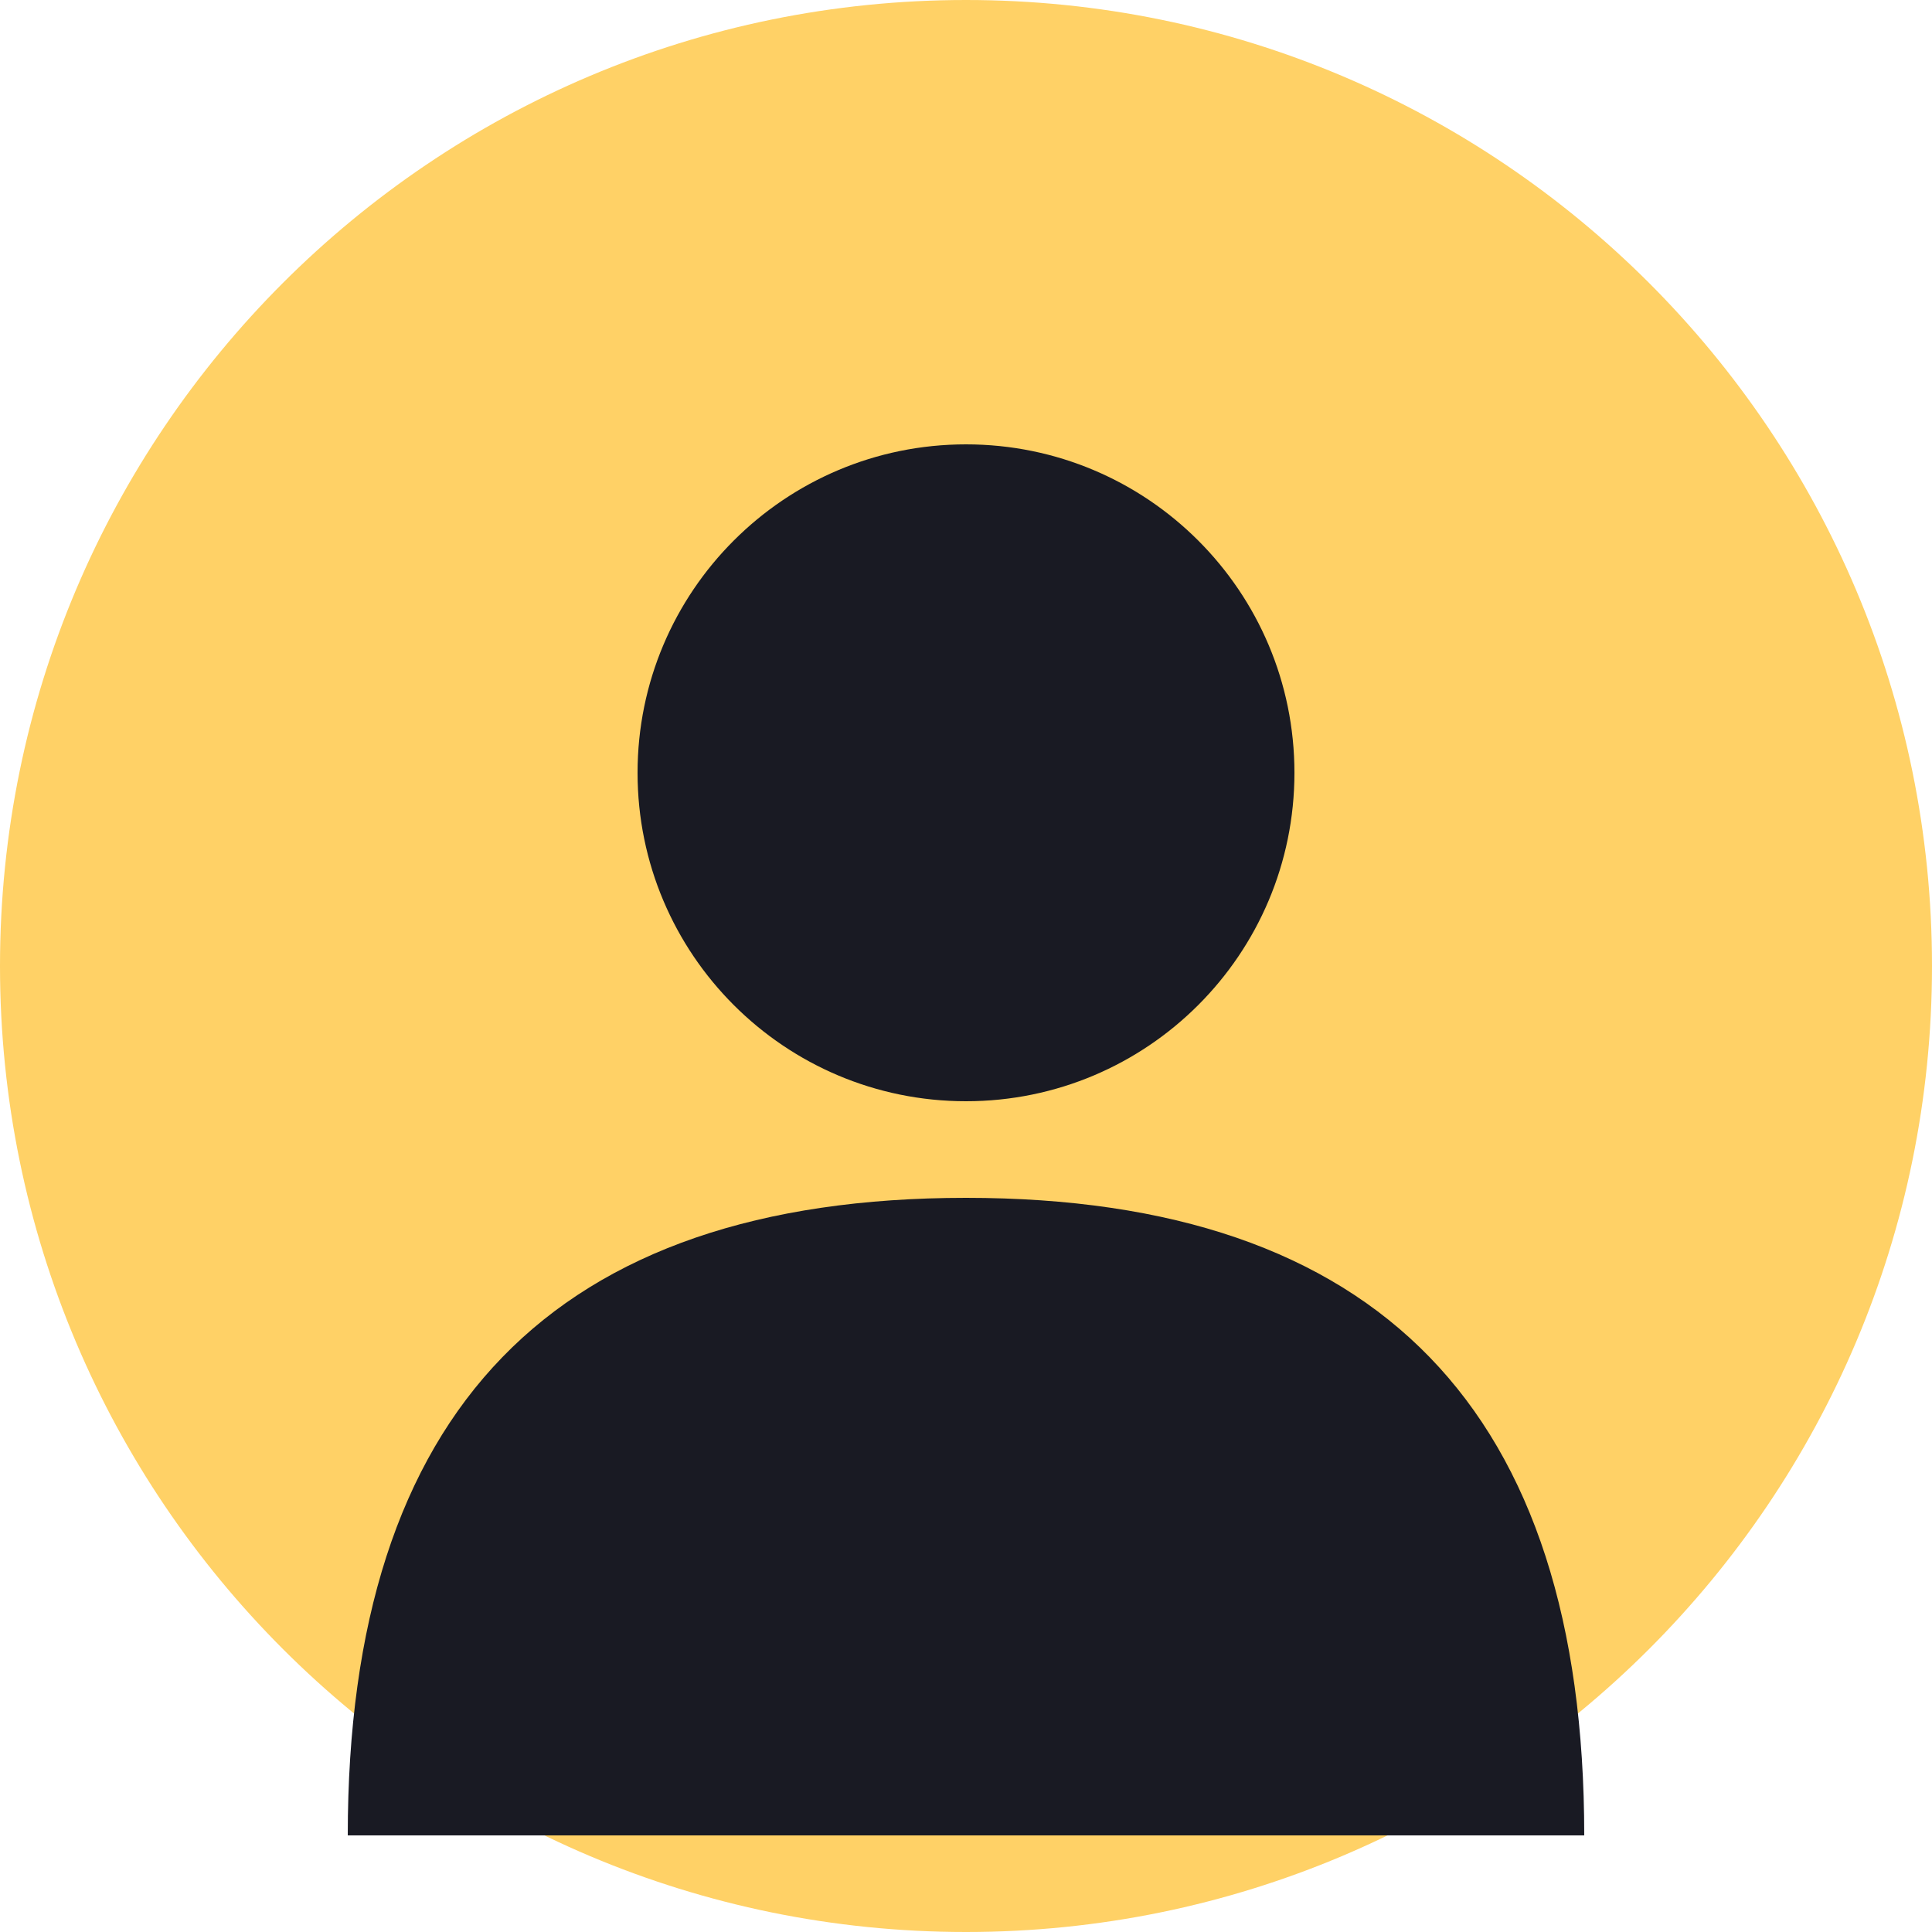
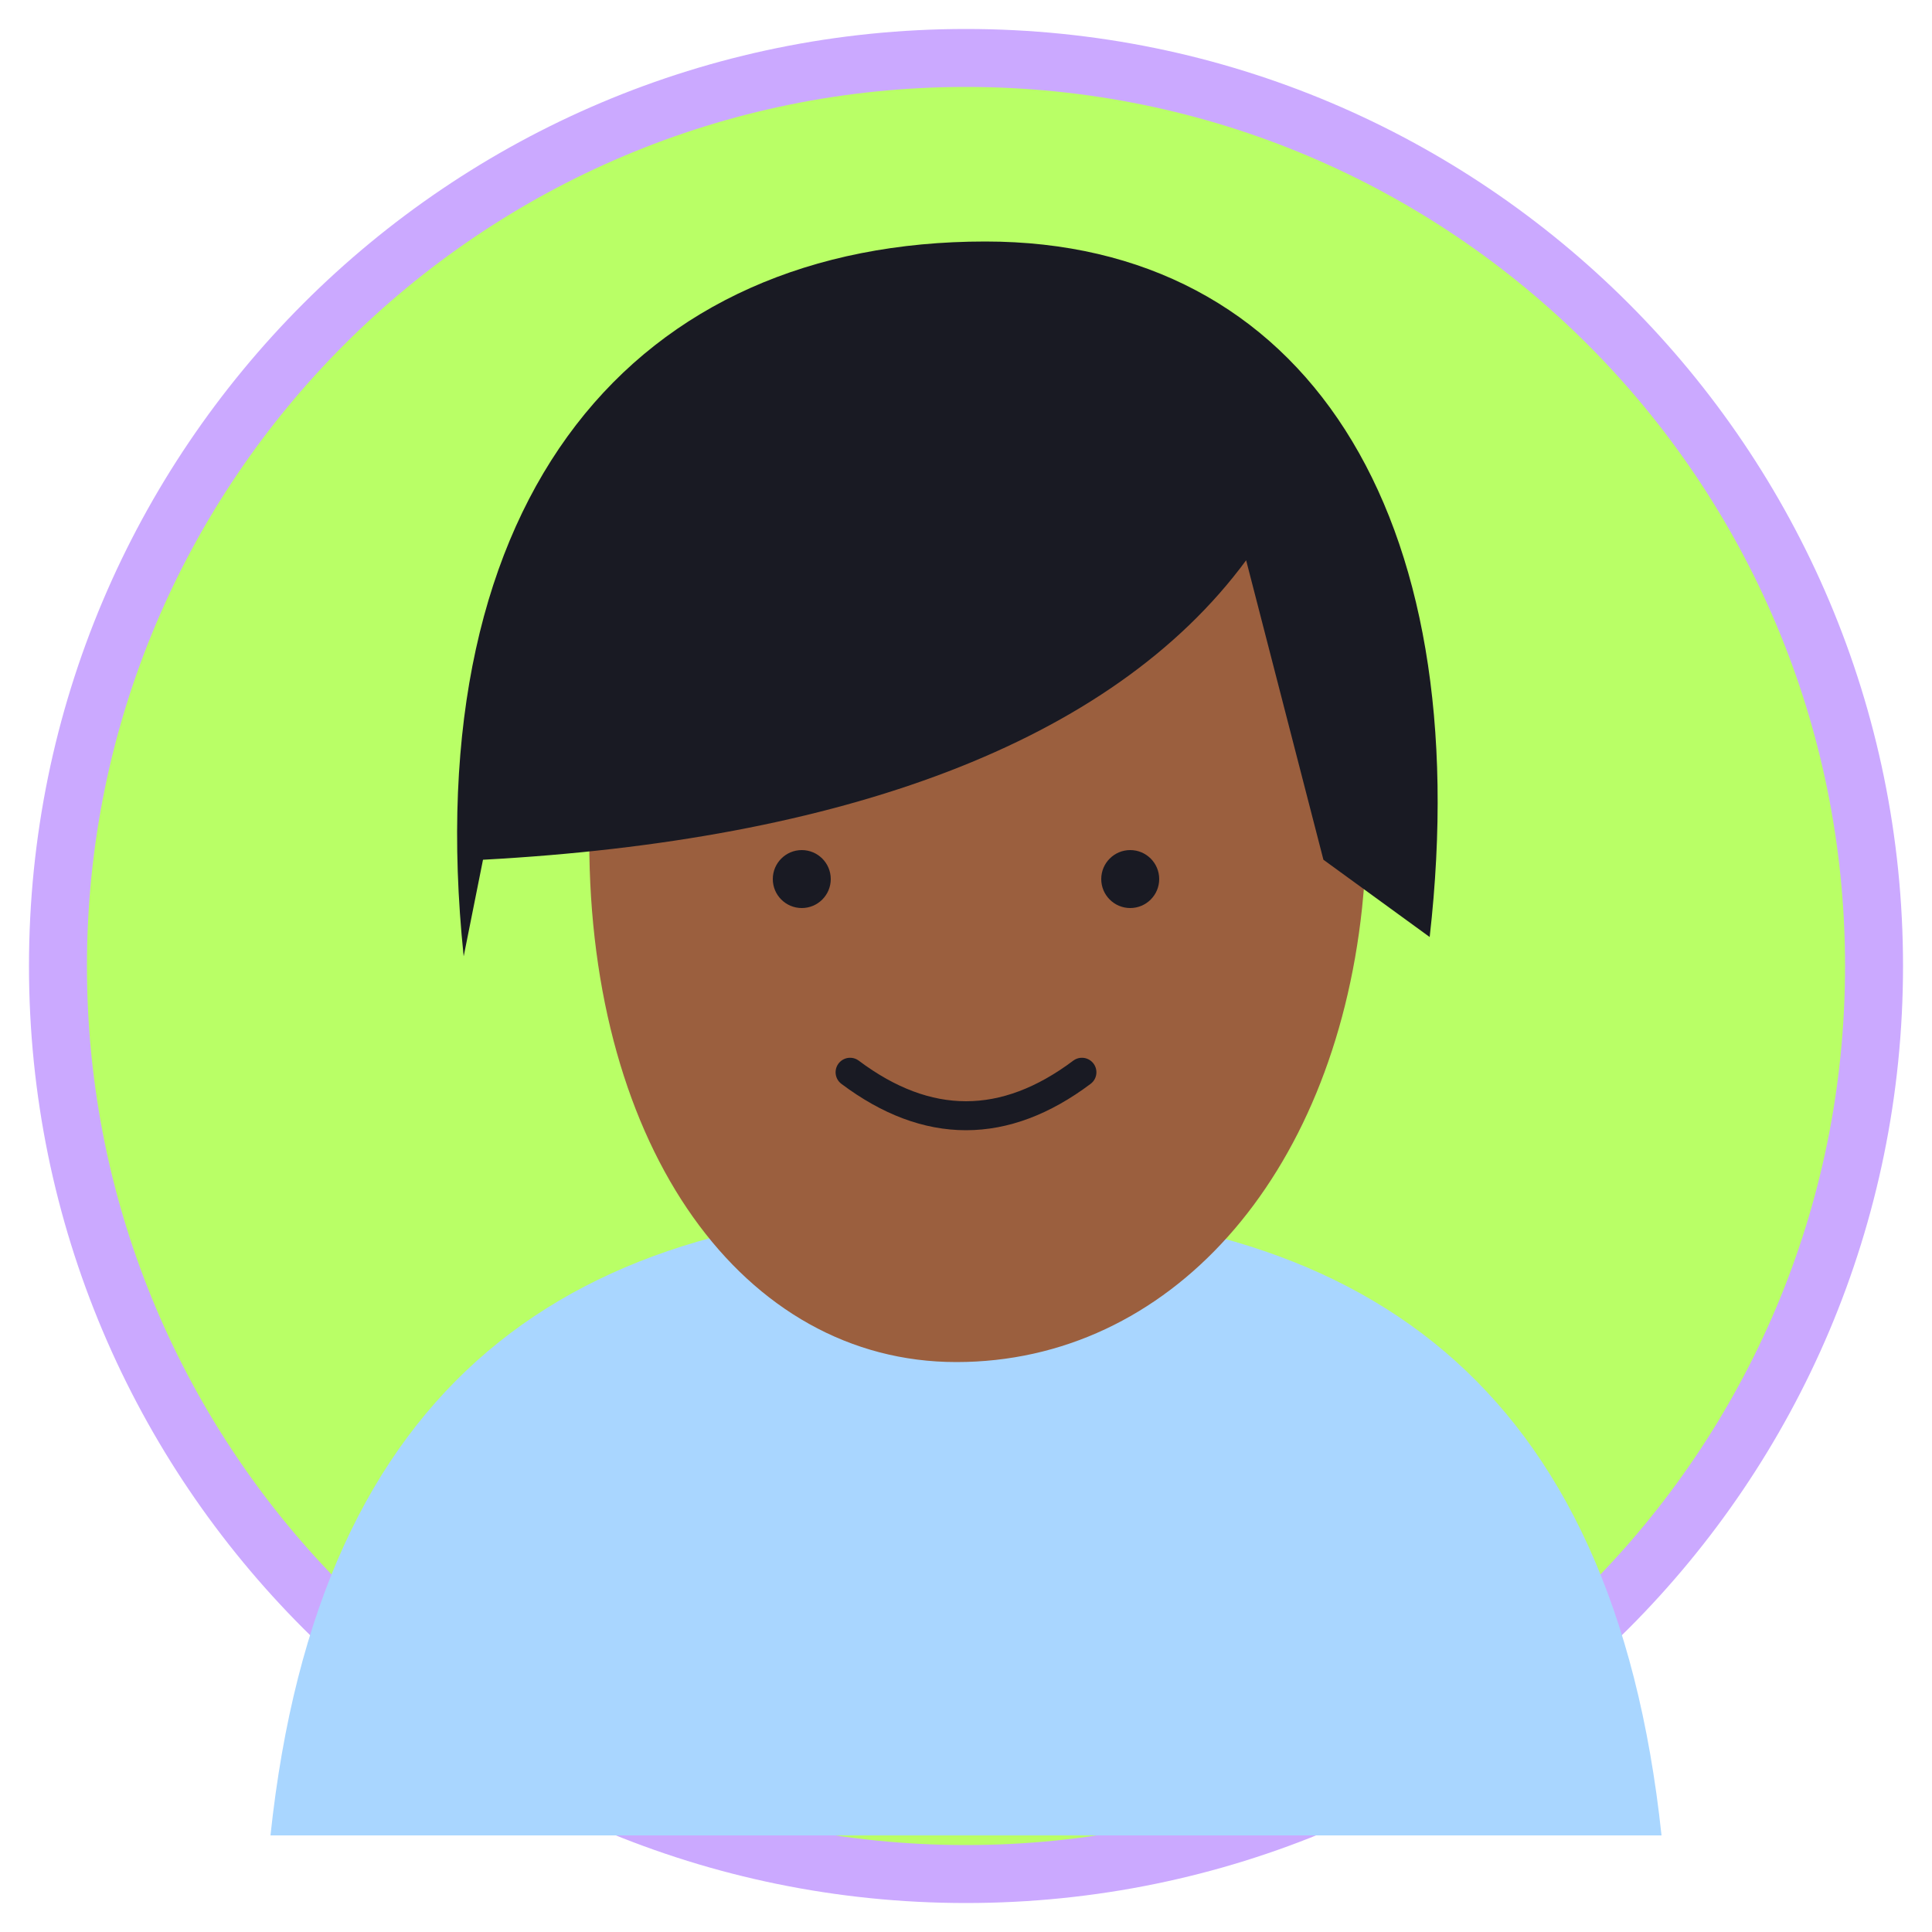
- <svg xmlns="http://www.w3.org/2000/svg" viewBox="0 0 200 200" width="120" height="120">
-   <circle cx="100" cy="100" r="100" fill="#ffd166" />
-   <circle cx="100" cy="80" r="34" fill="#191a23" />
-   <path d="M36 190 Q36 124 100 124 Q164 124 164 190 Z" fill="#191a23" />
+ <svg xmlns="http://www.w3.org/2000/svg" viewBox="0 0 200 200">
+   <circle cx="100" cy="100" r="94" fill="#b9ff66" stroke="#cba9ff" stroke-width="6" />
+   <path d="M28 190c5-47 31-65 72-65s67 18 72 65" fill="#a9d6ff" />
+   <path d="M61 87c0-36 16-56 40-56 28 0 44 24 40 63-3 28-20 47-42 47S61 119 61 87Z" fill="#9b5f3e" />
+   <path d="M48 99c-5-48 18-74 54-74 33 0 51 28 46 72l-11-8-8-31c-14 19-42 29-79 31Z" fill="#191a23" />
+   <circle cx="83" cy="91" r="3" fill="#191a23" />
+   <circle cx="117" cy="91" r="3" fill="#191a23" />
+   <path d="M88 111q12 9 24 0" stroke="#191a23" stroke-width="3" stroke-linecap="round" fill="none" />
</svg>
